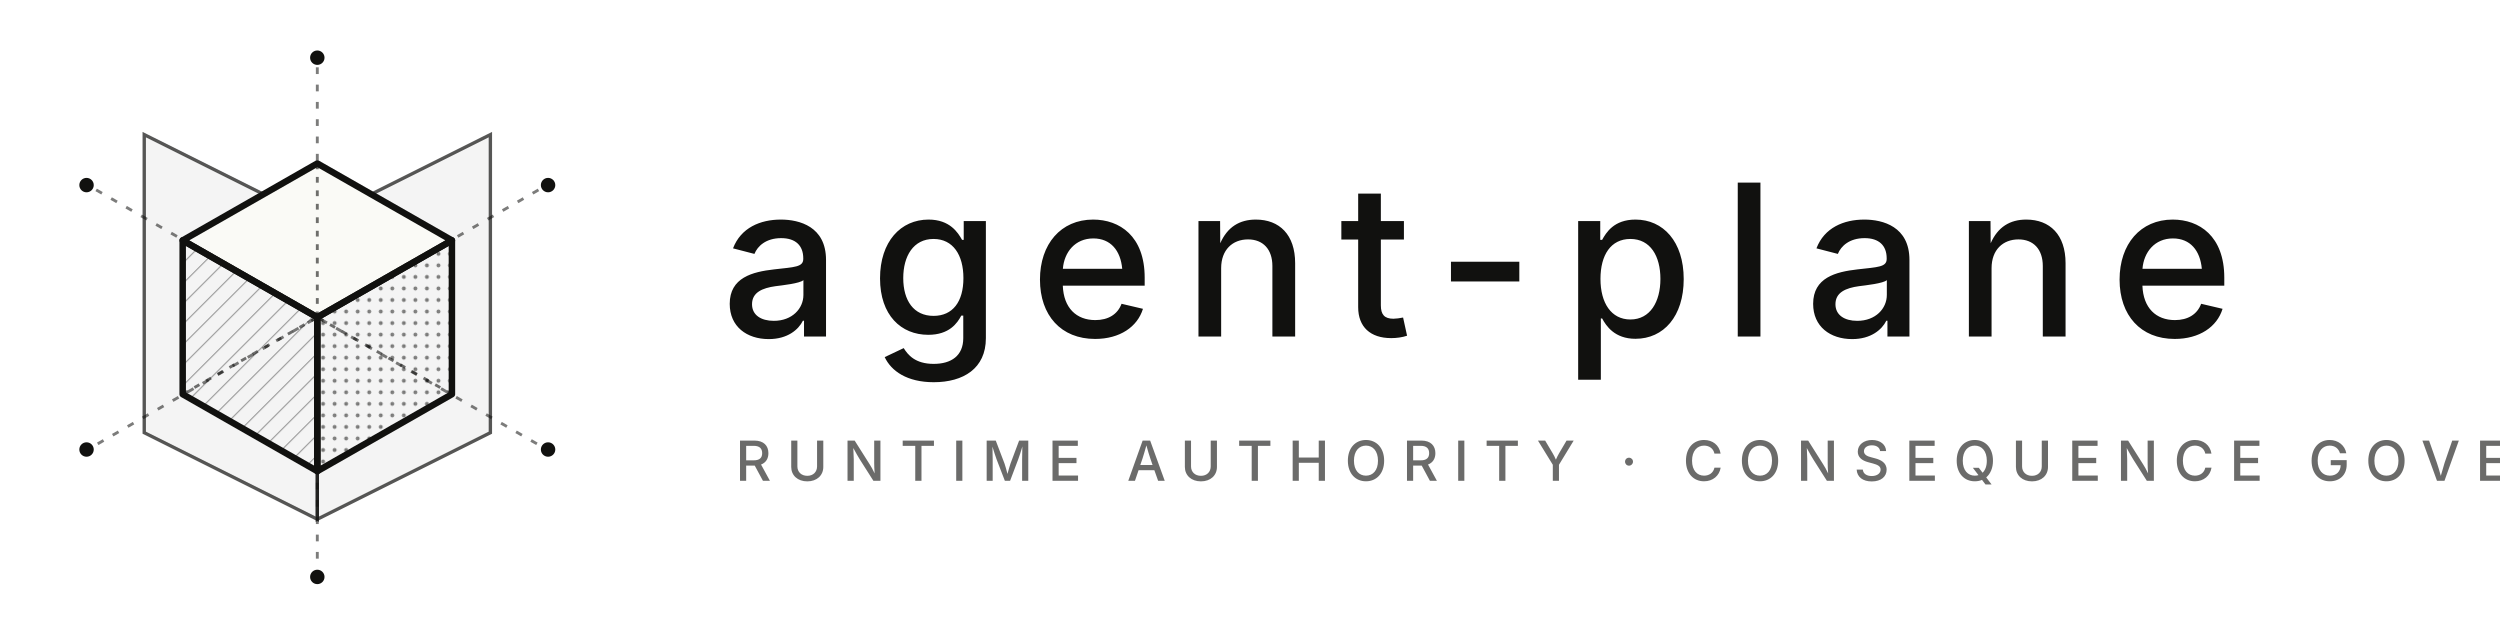
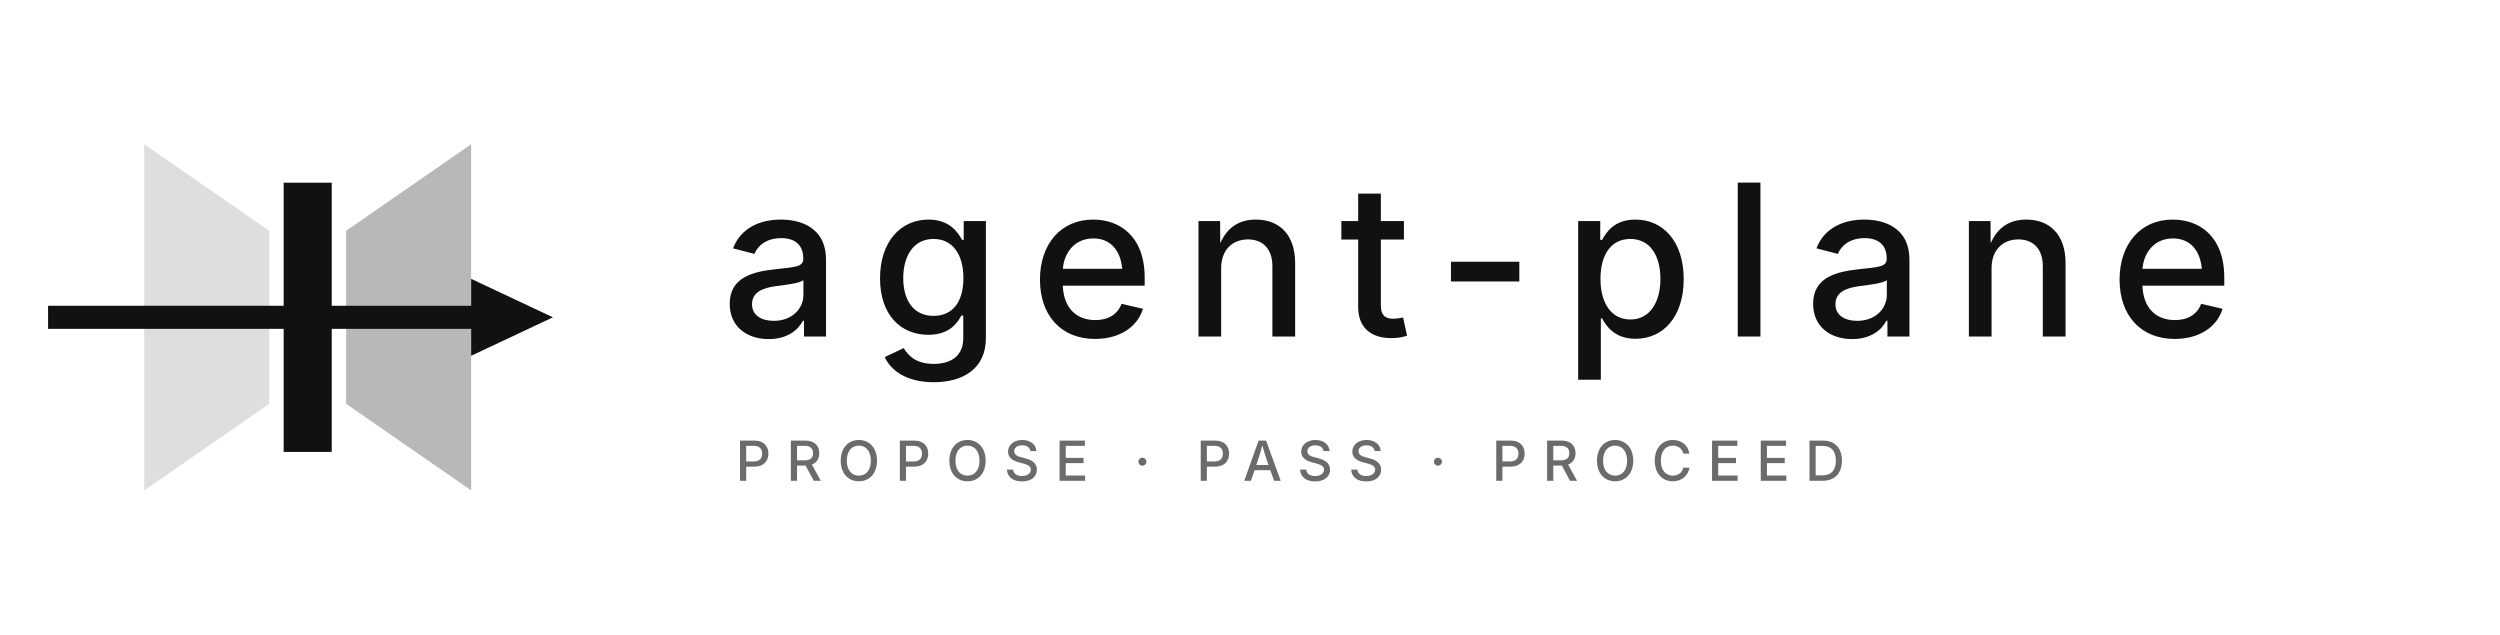
<svg xmlns="http://www.w3.org/2000/svg" viewBox="0 0 520 132" width="520" height="132" role="img" aria-labelledby="t">
-   <defs>
-     <pattern id="hatch" width="3" height="3" patternUnits="userSpaceOnUse" patternTransform="rotate(45)">
-       <line x1="0" y1="0" x2="0" y2="3" stroke="#11110F" stroke-width="0.5" stroke-opacity="0.35" />
-     </pattern>
-     <pattern id="dots" width="2.4" height="2.4" patternUnits="userSpaceOnUse">
-       <circle cx="1.2" cy="1.2" r="0.42" fill="#11110F" fill-opacity="0.5" />
-     </pattern>
-   </defs>
-   <g transform="translate(6 6)">
-     <g stroke="#11110F" stroke-width="0.6" stroke-dasharray="1.4 2.2" stroke-opacity="0.55" fill="none">
-       <line x1="60" y1="8" x2="60" y2="112" />
-       <line x1="14" y1="33.5" x2="106" y2="86.5" />
-       <line x1="106" y1="33.5" x2="14" y2="86.5" />
+   <g transform="translate(4 6)">
+     <g fill="#11110F">
+       <polygon points="26,24 52,42 52,78 26,96" fill-opacity="0.14" />
+       <polygon points="94,24 68,42 68,78 94,96" fill-opacity="0.30" />
    </g>
    <g fill="#11110F">
-       <circle cx="60" cy="6" r="1.5" />
-       <circle cx="60" cy="114" r="1.5" />
-       <circle cx="12" cy="32.5" r="1.5" />
-       <circle cx="108" cy="32.5" r="1.5" />
-       <circle cx="12" cy="87.5" r="1.5" />
-       <circle cx="108" cy="87.5" r="1.5" />
-     </g>
-     <g stroke="#11110F" stroke-width="0.7" stroke-opacity="0.7">
-       <polygon points="24,22 60,40 60,102 24,84" fill="#11110F" fill-opacity="0.045" />
-       <polygon points="96,22 60,40 60,102 96,84" fill="#11110F" fill-opacity="0.045" />
-     </g>
-     <g stroke="#11110F" stroke-width="1.35" stroke-linejoin="round" fill="none">
-       <polygon points="60,28 88,44 60,60 32,44" fill="#FAFAF6" />
-       <polygon points="32,44 60,60 60,92 32,76" fill="url(#hatch)" />
-       <polygon points="60,60 88,44 88,76 60,92" fill="url(#dots)" />
-     </g>
-     <g stroke="#11110F" stroke-width="0.6" stroke-dasharray="1.2 1.6" stroke-opacity="0.6" fill="none">
-       <line x1="60" y1="28" x2="60" y2="60" />
-       <line x1="32" y1="76" x2="60" y2="60" />
-       <line x1="88" y1="76" x2="60" y2="60" />
+       <rect x="6" y="57.6" width="90" height="4.8" />
+       <polygon points="94,52 111,60 94,68" />
+       <rect x="55" y="32" width="10" height="56" />
    </g>
  </g>
  <g fill="#11110F" font-family="Geist, Inter, 'IBM Plex Sans', 'Segoe UI', system-ui, sans-serif">
    <text x="150" y="70" font-size="44" font-weight="500" letter-spacing="6">agent-plane</text>
-     <text x="153" y="100" font-size="11.5" font-weight="500" letter-spacing="3.2" fill-opacity="0.62">RUNTIME AUTHORITY · CONSEQUENCE GOVERNANCE</text>
+     <text x="153" y="100" font-size="11.5" font-weight="500" letter-spacing="3.2" fill-opacity="0.62">PROPOSE · PASS · PROCEED</text>
  </g>
</svg>
